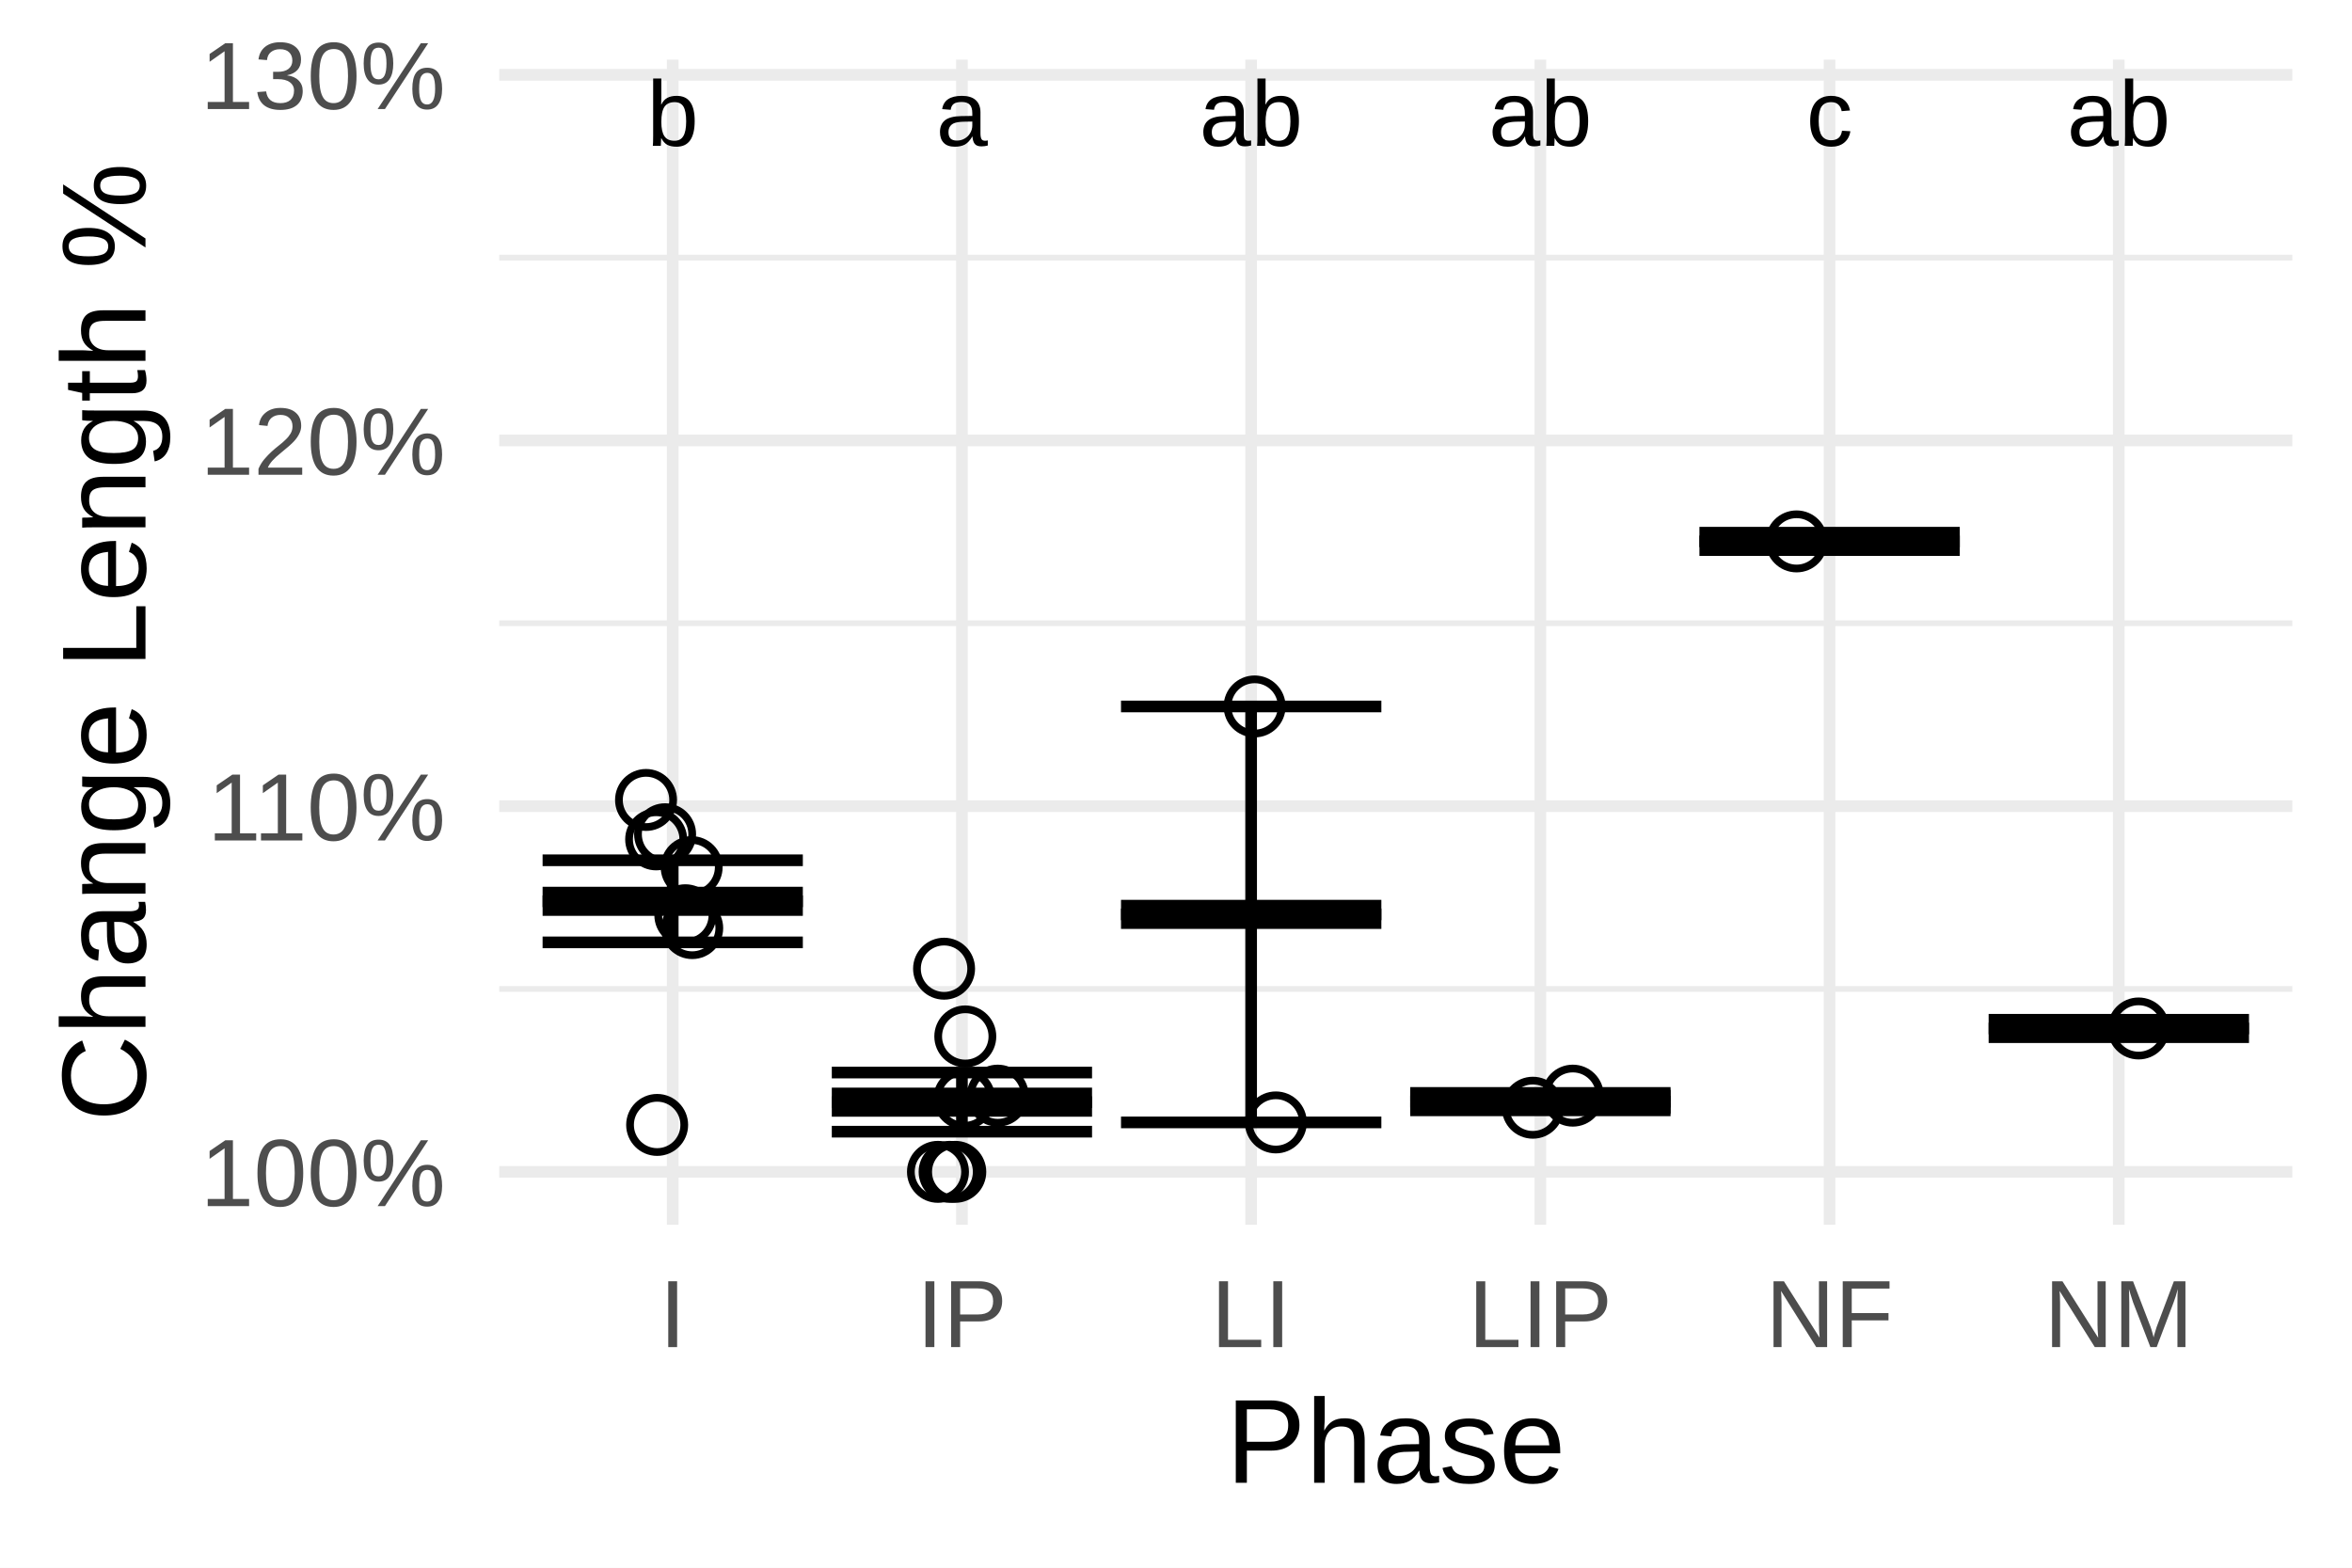
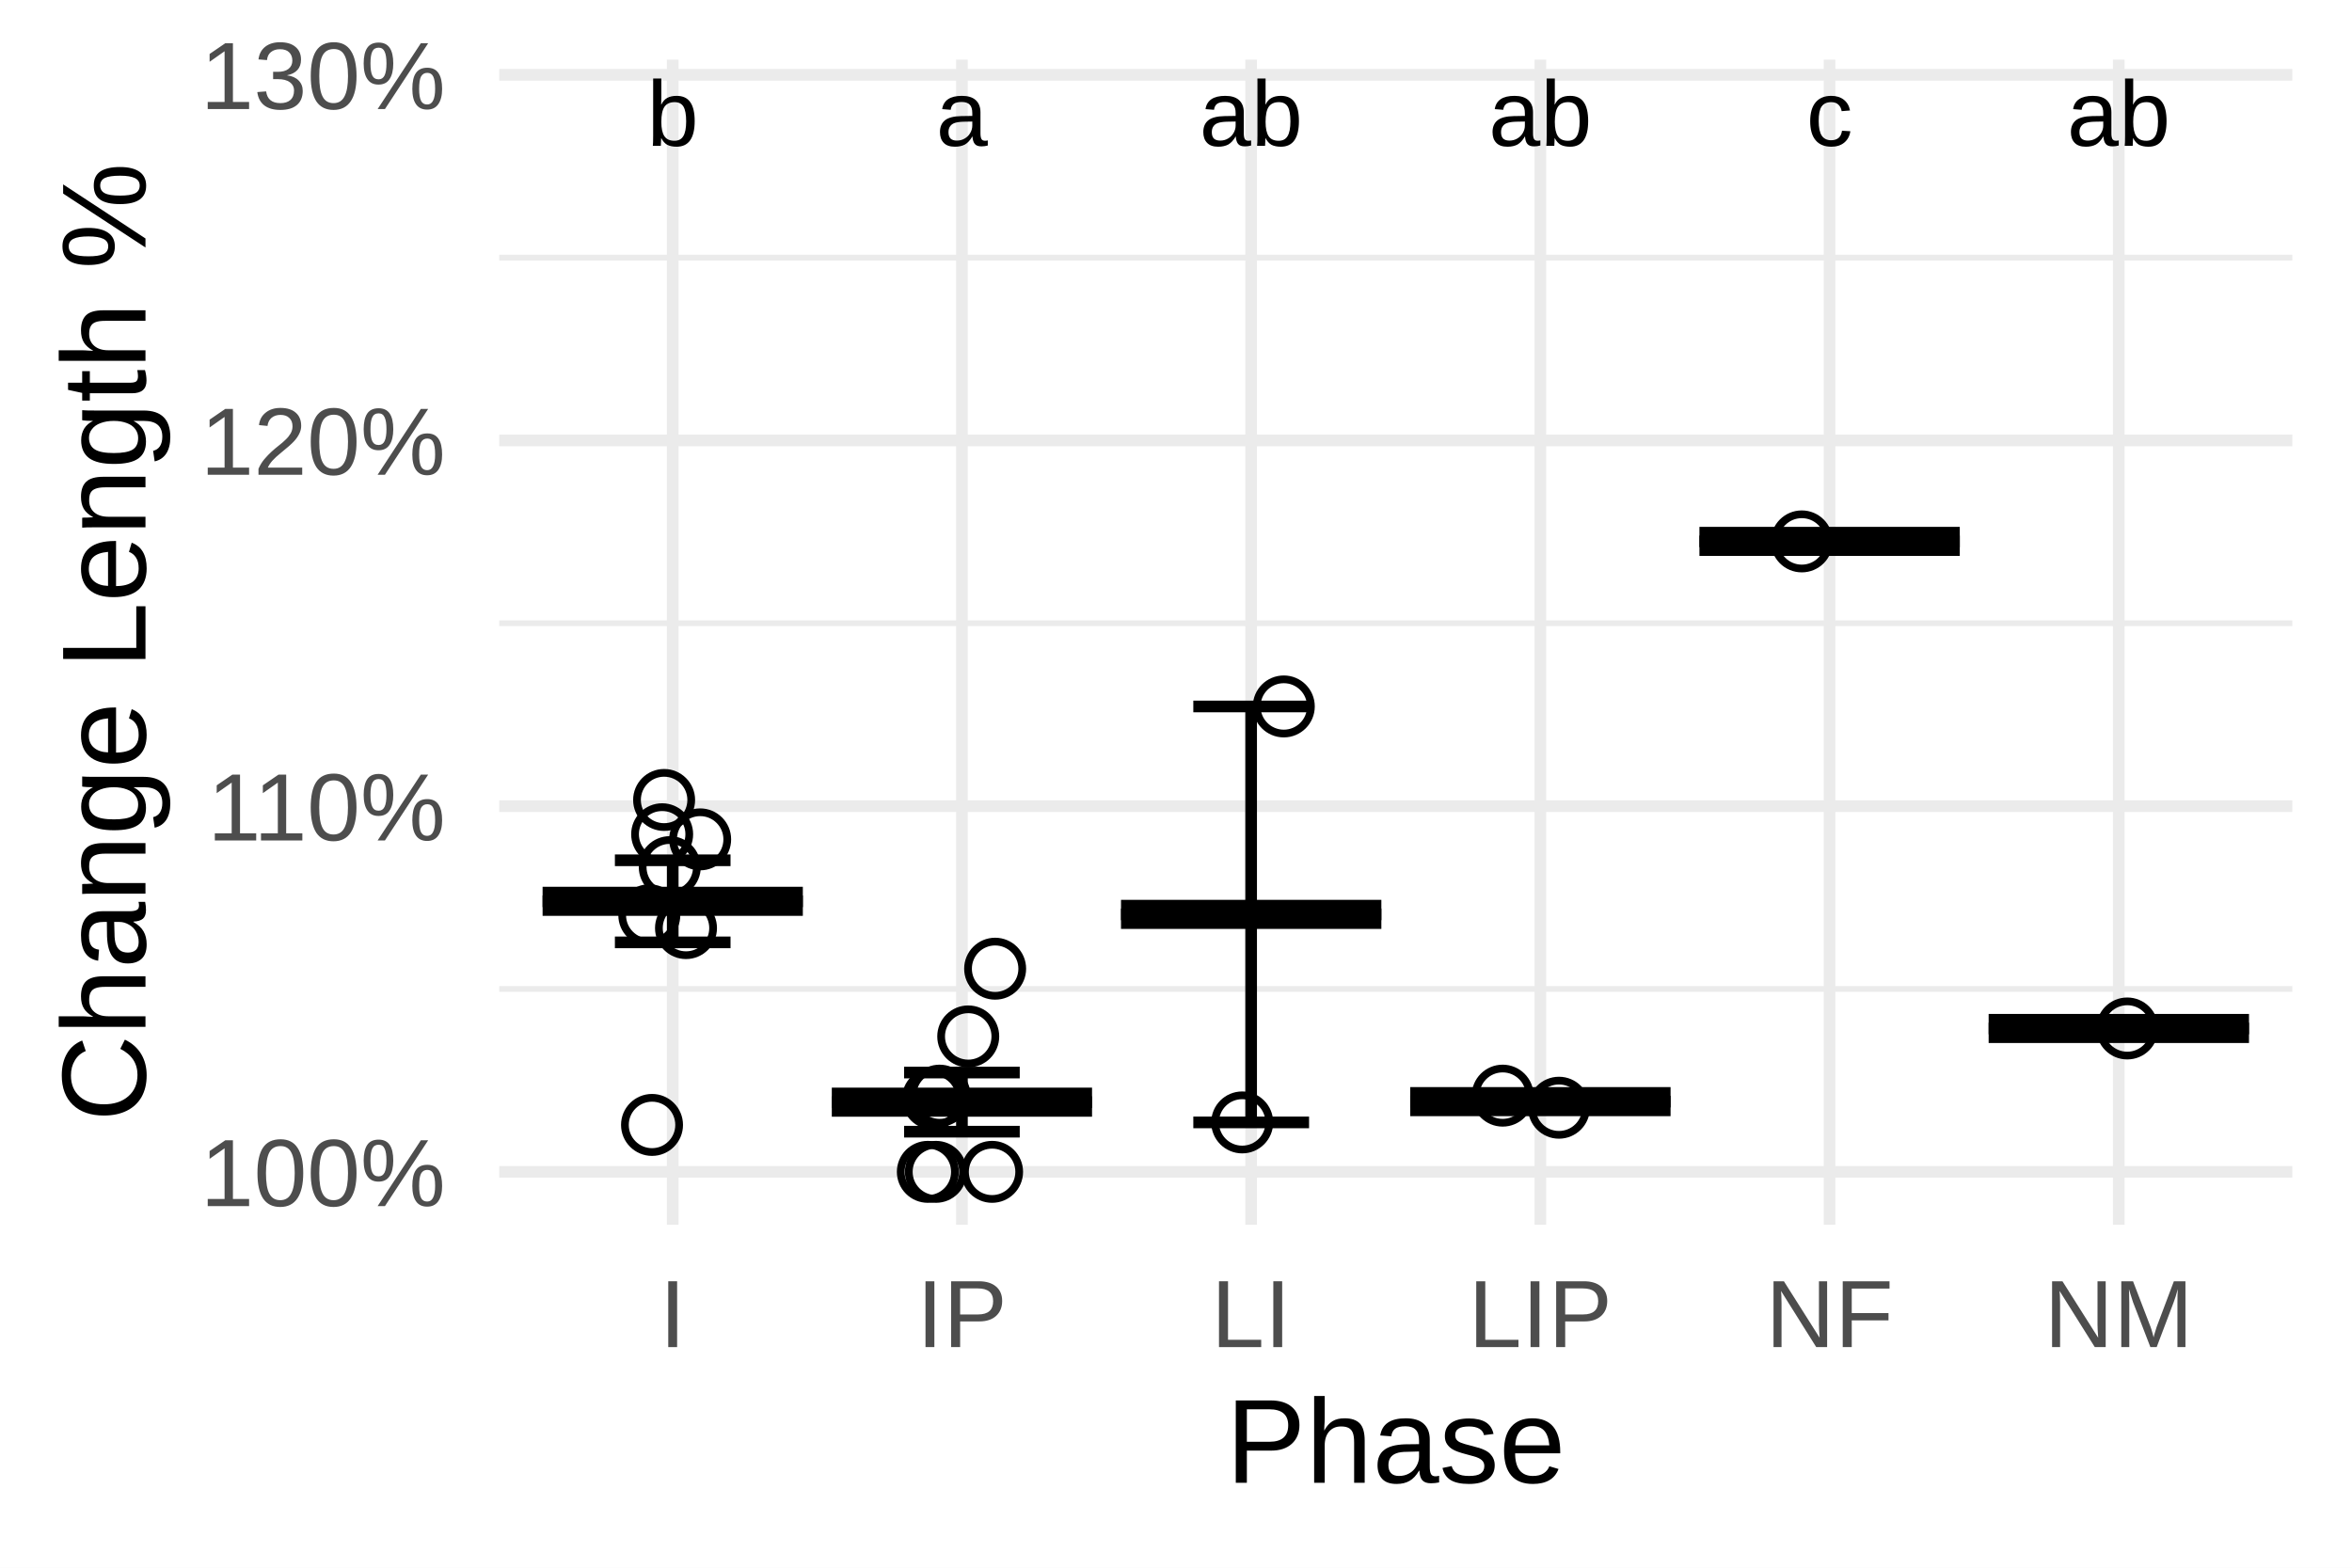
<svg xmlns="http://www.w3.org/2000/svg" width="216.00pt" height="144.00pt" viewBox="0 0 216.00 144.00">
  <g class="svglite">
    <defs>
      <style type="text/css">
    .svglite line, .svglite polyline, .svglite polygon, .svglite path, .svglite rect, .svglite circle {
      fill: none;
      stroke: #000000;
      stroke-linecap: round;
      stroke-linejoin: round;
      stroke-miterlimit: 10.00;
    }
    .svglite text {
      white-space: pre;
    }
    .svglite g.glyphgroup path {
      fill: inherit;
      stroke: none;
    }
  </style>
    </defs>
    <rect width="100%" height="100%" style="stroke: none; fill: #FFFFFF;" />
    <defs>
      <clipPath id="cpMC4wMHwyMTYuMDB8MC4wMHwxNDQuMDA=">
        <rect x="0.00" y="0.00" width="216.00" height="144.00" />
      </clipPath>
    </defs>
    <g clip-path="url(#cpMC4wMHwyMTYuMDB8MC4wMHwxNDQuMDA=)">
      <rect x="0.00" y="0.00" width="216.00" height="144.00" style="stroke-width: 1.07; stroke: none; fill: #FFFFFF;" />
    </g>
    <defs>
      <clipPath id="cpNDUuODV8MjEwLjUyfDUuNDh8MTEyLjUw">
        <rect x="45.85" y="5.48" width="164.67" height="107.02" />
      </clipPath>
    </defs>
    <g clip-path="url(#cpNDUuODV8MjEwLjUyfDUuNDh8MTEyLjUw)">
      <polyline points="45.85,90.84 210.52,90.84 " style="stroke-width: 0.53; stroke: #EBEBEB; stroke-linecap: butt;" />
      <polyline points="45.85,57.25 210.52,57.25 " style="stroke-width: 0.53; stroke: #EBEBEB; stroke-linecap: butt;" />
      <polyline points="45.85,23.66 210.52,23.66 " style="stroke-width: 0.53; stroke: #EBEBEB; stroke-linecap: butt;" />
      <polyline points="45.85,107.64 210.52,107.64 " style="stroke-width: 1.07; stroke: #EBEBEB; stroke-linecap: butt;" />
      <polyline points="45.85,74.05 210.52,74.05 " style="stroke-width: 1.07; stroke: #EBEBEB; stroke-linecap: butt;" />
      <polyline points="45.85,40.46 210.52,40.46 " style="stroke-width: 1.07; stroke: #EBEBEB; stroke-linecap: butt;" />
      <polyline points="45.85,6.87 210.52,6.87 " style="stroke-width: 1.07; stroke: #EBEBEB; stroke-linecap: butt;" />
      <polyline points="61.78,112.50 61.78,5.48 " style="stroke-width: 1.07; stroke: #EBEBEB; stroke-linecap: butt;" />
      <polyline points="88.34,112.50 88.34,5.48 " style="stroke-width: 1.07; stroke: #EBEBEB; stroke-linecap: butt;" />
      <polyline points="114.90,112.50 114.90,5.48 " style="stroke-width: 1.07; stroke: #EBEBEB; stroke-linecap: butt;" />
      <polyline points="141.46,112.50 141.46,5.48 " style="stroke-width: 1.07; stroke: #EBEBEB; stroke-linecap: butt;" />
      <polyline points="168.02,112.50 168.02,5.48 " style="stroke-width: 1.07; stroke: #EBEBEB; stroke-linecap: butt;" />
      <polyline points="194.58,112.50 194.58,5.48 " style="stroke-width: 1.07; stroke: #EBEBEB; stroke-linecap: butt;" />
      <polygon points="49.83,82.79 49.83,82.79 73.73,82.79 73.73,82.79 49.83,82.79 " style="stroke-width: 1.07; stroke-linecap: butt; stroke-linejoin: miter;" />
      <polygon points="76.39,101.24 76.39,101.24 100.29,101.24 100.29,101.24 76.39,101.24 " style="stroke-width: 1.07; stroke-linecap: butt; stroke-linejoin: miter;" />
      <polygon points="102.95,83.99 102.95,83.99 126.86,83.99 126.86,83.99 102.95,83.99 " style="stroke-width: 1.07; stroke-linecap: butt; stroke-linejoin: miter;" />
      <polygon points="129.51,101.19 129.51,101.19 153.42,101.19 153.42,101.19 129.51,101.19 " style="stroke-width: 1.07; stroke-linecap: butt; stroke-linejoin: miter;" />
      <polygon points="156.07,49.73 156.07,49.73 179.98,49.73 179.98,49.73 156.07,49.73 " style="stroke-width: 1.07; stroke-linecap: butt; stroke-linejoin: miter;" />
      <polygon points="182.63,94.47 182.63,94.47 206.54,94.47 206.54,94.47 182.63,94.47 " style="stroke-width: 1.07; stroke-linecap: butt; stroke-linejoin: miter;" />
      <line x1="49.83" y1="82.79" x2="73.73" y2="82.79" style="stroke-width: 2.67; stroke-linecap: butt; stroke-linejoin: miter;" />
      <line x1="76.39" y1="101.24" x2="100.29" y2="101.24" style="stroke-width: 2.67; stroke-linecap: butt; stroke-linejoin: miter;" />
      <line x1="102.95" y1="83.99" x2="126.86" y2="83.99" style="stroke-width: 2.67; stroke-linecap: butt; stroke-linejoin: miter;" />
      <line x1="129.51" y1="101.19" x2="153.42" y2="101.19" style="stroke-width: 2.67; stroke-linecap: butt; stroke-linejoin: miter;" />
      <line x1="156.07" y1="49.73" x2="179.98" y2="49.73" style="stroke-width: 2.67; stroke-linecap: butt; stroke-linejoin: miter;" />
      <line x1="182.63" y1="94.47" x2="206.54" y2="94.47" style="stroke-width: 2.67; stroke-linecap: butt; stroke-linejoin: miter;" />
-       <polyline points="49.83,79.02 73.73,79.02 " style="stroke-width: 1.07; stroke-linecap: butt;" />
+       <polyline points="56.47,79.02 67.09,79.02 " style="stroke-width: 1.07; stroke-linecap: butt;" />
      <polyline points="61.78,79.02 61.78,86.56 " style="stroke-width: 1.07; stroke-linecap: butt;" />
-       <polyline points="49.83,86.56 73.73,86.56 " style="stroke-width: 1.07; stroke-linecap: butt;" />
-       <polyline points="76.39,98.52 100.29,98.52 " style="stroke-width: 1.07; stroke-linecap: butt;" />
+       <polyline points="56.47,86.56 67.09,86.56 " style="stroke-width: 1.07; stroke-linecap: butt;" />
+       <polyline points="83.03,98.52 93.65,98.52 " style="stroke-width: 1.07; stroke-linecap: butt;" />
      <polyline points="88.34,98.52 88.34,103.95 " style="stroke-width: 1.07; stroke-linecap: butt;" />
-       <polyline points="76.39,103.95 100.29,103.95 " style="stroke-width: 1.07; stroke-linecap: butt;" />
-       <polyline points="102.95,64.89 126.86,64.89 " style="stroke-width: 1.07; stroke-linecap: butt;" />
+       <polyline points="83.03,103.95 93.65,103.95 " style="stroke-width: 1.07; stroke-linecap: butt;" />
+       <polyline points="109.59,64.89 120.22,64.89 " style="stroke-width: 1.07; stroke-linecap: butt;" />
      <polyline points="114.90,64.89 114.90,103.10 " style="stroke-width: 1.07; stroke-linecap: butt;" />
-       <polyline points="102.95,103.10 126.86,103.10 " style="stroke-width: 1.07; stroke-linecap: butt;" />
-       <polyline points="129.51,100.64 153.42,100.64 " style="stroke-width: 1.07; stroke-linecap: butt;" />
+       <polyline points="109.59,103.10 120.22,103.10 " style="stroke-width: 1.07; stroke-linecap: butt;" />
+       <polyline points="136.15,100.64 146.78,100.64 " style="stroke-width: 1.07; stroke-linecap: butt;" />
      <polyline points="141.46,100.64 141.46,101.75 " style="stroke-width: 1.07; stroke-linecap: butt;" />
-       <polyline points="129.51,101.75 153.42,101.75 " style="stroke-width: 1.07; stroke-linecap: butt;" />
-       <circle cx="115.22" cy="64.89" r="2.49" style="stroke-width: 0.71;" />
-       <circle cx="144.44" cy="100.64" r="2.49" style="stroke-width: 0.71;" />
-       <circle cx="63.52" cy="79.65" r="2.49" style="stroke-width: 0.71;" />
-       <circle cx="87.21" cy="107.64" r="2.49" style="stroke-width: 0.71;" />
-       <circle cx="59.33" cy="73.48" r="2.49" style="stroke-width: 0.71;" />
-       <circle cx="91.63" cy="100.64" r="2.49" style="stroke-width: 0.71;" />
-       <circle cx="61.08" cy="76.63" r="2.49" style="stroke-width: 0.71;" />
-       <circle cx="86.70" cy="88.98" r="2.49" style="stroke-width: 0.71;" />
-       <circle cx="117.17" cy="103.10" r="2.49" style="stroke-width: 0.71;" />
-       <circle cx="140.77" cy="101.75" r="2.49" style="stroke-width: 0.71;" />
-       <circle cx="63.57" cy="85.25" r="2.49" style="stroke-width: 0.71;" />
-       <circle cx="88.56" cy="100.92" r="2.49" style="stroke-width: 0.71;" />
-       <circle cx="60.26" cy="77.10" r="2.49" style="stroke-width: 0.71;" />
-       <circle cx="87.73" cy="107.64" r="2.49" style="stroke-width: 0.71;" />
-       <circle cx="164.99" cy="49.73" r="2.49" style="stroke-width: 0.71;" />
-       <circle cx="196.40" cy="94.47" r="2.49" style="stroke-width: 0.71;" />
-       <circle cx="62.94" cy="84.07" r="2.49" style="stroke-width: 0.71;" />
-       <circle cx="86.14" cy="107.64" r="2.49" style="stroke-width: 0.71;" />
-       <circle cx="60.35" cy="103.33" r="2.49" style="stroke-width: 0.71;" />
-       <circle cx="88.65" cy="95.20" r="2.49" style="stroke-width: 0.71;" />
+       <polyline points="136.15,101.75 146.78,101.75 " style="stroke-width: 1.07; stroke-linecap: butt;" />
+       <circle cx="117.90" cy="64.89" r="2.49" style="stroke-width: 0.71;" />
+       <circle cx="138.00" cy="100.64" r="2.49" style="stroke-width: 0.71;" />
+       <circle cx="61.51" cy="79.65" r="2.49" style="stroke-width: 0.71;" />
+       <circle cx="85.95" cy="107.64" r="2.49" style="stroke-width: 0.71;" />
+       <circle cx="60.99" cy="73.48" r="2.49" style="stroke-width: 0.71;" />
+       <circle cx="86.29" cy="100.64" r="2.49" style="stroke-width: 0.71;" />
+       <circle cx="60.81" cy="76.63" r="2.49" style="stroke-width: 0.71;" />
+       <circle cx="91.39" cy="88.98" r="2.49" style="stroke-width: 0.71;" />
+       <circle cx="114.08" cy="103.10" r="2.49" style="stroke-width: 0.71;" />
+       <circle cx="143.17" cy="101.75" r="2.49" style="stroke-width: 0.71;" />
+       <circle cx="63.00" cy="85.25" r="2.49" style="stroke-width: 0.71;" />
+       <circle cx="85.68" cy="100.92" r="2.49" style="stroke-width: 0.71;" />
+       <circle cx="64.30" cy="77.10" r="2.49" style="stroke-width: 0.71;" />
+       <circle cx="91.11" cy="107.64" r="2.49" style="stroke-width: 0.71;" />
+       <circle cx="165.47" cy="49.73" r="2.49" style="stroke-width: 0.71;" />
+       <circle cx="195.36" cy="94.47" r="2.49" style="stroke-width: 0.71;" />
+       <circle cx="59.63" cy="84.07" r="2.49" style="stroke-width: 0.71;" />
+       <circle cx="85.21" cy="107.64" r="2.49" style="stroke-width: 0.71;" />
+       <circle cx="59.88" cy="103.33" r="2.49" style="stroke-width: 0.71;" />
+       <circle cx="88.92" cy="95.20" r="2.49" style="stroke-width: 0.71;" />
      <text x="88.34" y="13.40" text-anchor="middle" style="font-size: 8.54px; font-family: &quot;Arial&quot;;" textLength="11.88px" lengthAdjust="spacingAndGlyphs"> a  </text>
      <text x="141.46" y="13.40" text-anchor="middle" style="font-size: 8.54px; font-family: &quot;Arial&quot;;" textLength="14.25px" lengthAdjust="spacingAndGlyphs"> ab </text>
      <text x="194.58" y="13.40" text-anchor="middle" style="font-size: 8.54px; font-family: &quot;Arial&quot;;" textLength="14.25px" lengthAdjust="spacingAndGlyphs"> ab </text>
      <text x="114.90" y="13.40" text-anchor="middle" style="font-size: 8.54px; font-family: &quot;Arial&quot;;" textLength="14.25px" lengthAdjust="spacingAndGlyphs"> ab </text>
      <text x="61.78" y="13.40" text-anchor="middle" style="font-size: 8.54px; font-family: &quot;Arial&quot;;" textLength="11.88px" lengthAdjust="spacingAndGlyphs">  b </text>
      <text x="168.02" y="13.40" text-anchor="middle" style="font-size: 8.54px; font-family: &quot;Arial&quot;;" textLength="11.39px" lengthAdjust="spacingAndGlyphs">   c</text>
    </g>
    <g clip-path="url(#cpMC4wMHwyMTYuMDB8MC4wMHwxNDQuMDA=)">
      <text x="40.91" y="110.79" text-anchor="end" style="font-size: 8.80px;fill: #4D4D4D; font-family: &quot;Arial&quot;;" textLength="22.50px" lengthAdjust="spacingAndGlyphs">100%</text>
      <text x="40.91" y="77.20" text-anchor="end" style="font-size: 8.80px;fill: #4D4D4D; font-family: &quot;Arial&quot;;" textLength="21.84px" lengthAdjust="spacingAndGlyphs">110%</text>
      <text x="40.91" y="43.61" text-anchor="end" style="font-size: 8.80px;fill: #4D4D4D; font-family: &quot;Arial&quot;;" textLength="22.50px" lengthAdjust="spacingAndGlyphs">120%</text>
      <text x="40.91" y="10.02" text-anchor="end" style="font-size: 8.80px;fill: #4D4D4D; font-family: &quot;Arial&quot;;" textLength="22.50px" lengthAdjust="spacingAndGlyphs">130%</text>
      <text x="61.78" y="123.74" text-anchor="middle" style="font-size: 8.80px;fill: #4D4D4D; font-family: &quot;Arial&quot;;" textLength="2.44px" lengthAdjust="spacingAndGlyphs">I</text>
      <text x="88.34" y="123.74" text-anchor="middle" style="font-size: 8.80px;fill: #4D4D4D; font-family: &quot;Arial&quot;;" textLength="8.31px" lengthAdjust="spacingAndGlyphs">IP</text>
      <text x="114.90" y="123.74" text-anchor="middle" style="font-size: 8.80px;fill: #4D4D4D; font-family: &quot;Arial&quot;;" textLength="7.33px" lengthAdjust="spacingAndGlyphs">LI</text>
      <text x="141.46" y="123.74" text-anchor="middle" style="font-size: 8.80px;fill: #4D4D4D; font-family: &quot;Arial&quot;;" textLength="13.20px" lengthAdjust="spacingAndGlyphs">LIP</text>
      <text x="168.02" y="123.74" text-anchor="middle" style="font-size: 8.80px;fill: #4D4D4D; font-family: &quot;Arial&quot;;" textLength="11.73px" lengthAdjust="spacingAndGlyphs">NF</text>
      <text x="194.58" y="123.74" text-anchor="middle" style="font-size: 8.80px;fill: #4D4D4D; font-family: &quot;Arial&quot;;" textLength="13.69px" lengthAdjust="spacingAndGlyphs">NM</text>
      <text x="128.18" y="136.20" text-anchor="middle" style="font-size: 11.00px; font-family: &quot;Arial&quot;;" textLength="31.22px" lengthAdjust="spacingAndGlyphs">Phase</text>
      <text transform="translate(13.36,58.99) rotate(-90)" text-anchor="middle" style="font-size: 11.00px; font-family: &quot;Arial&quot;;" textLength="88.16px" lengthAdjust="spacingAndGlyphs">Change Length %</text>
    </g>
  </g>
</svg>
